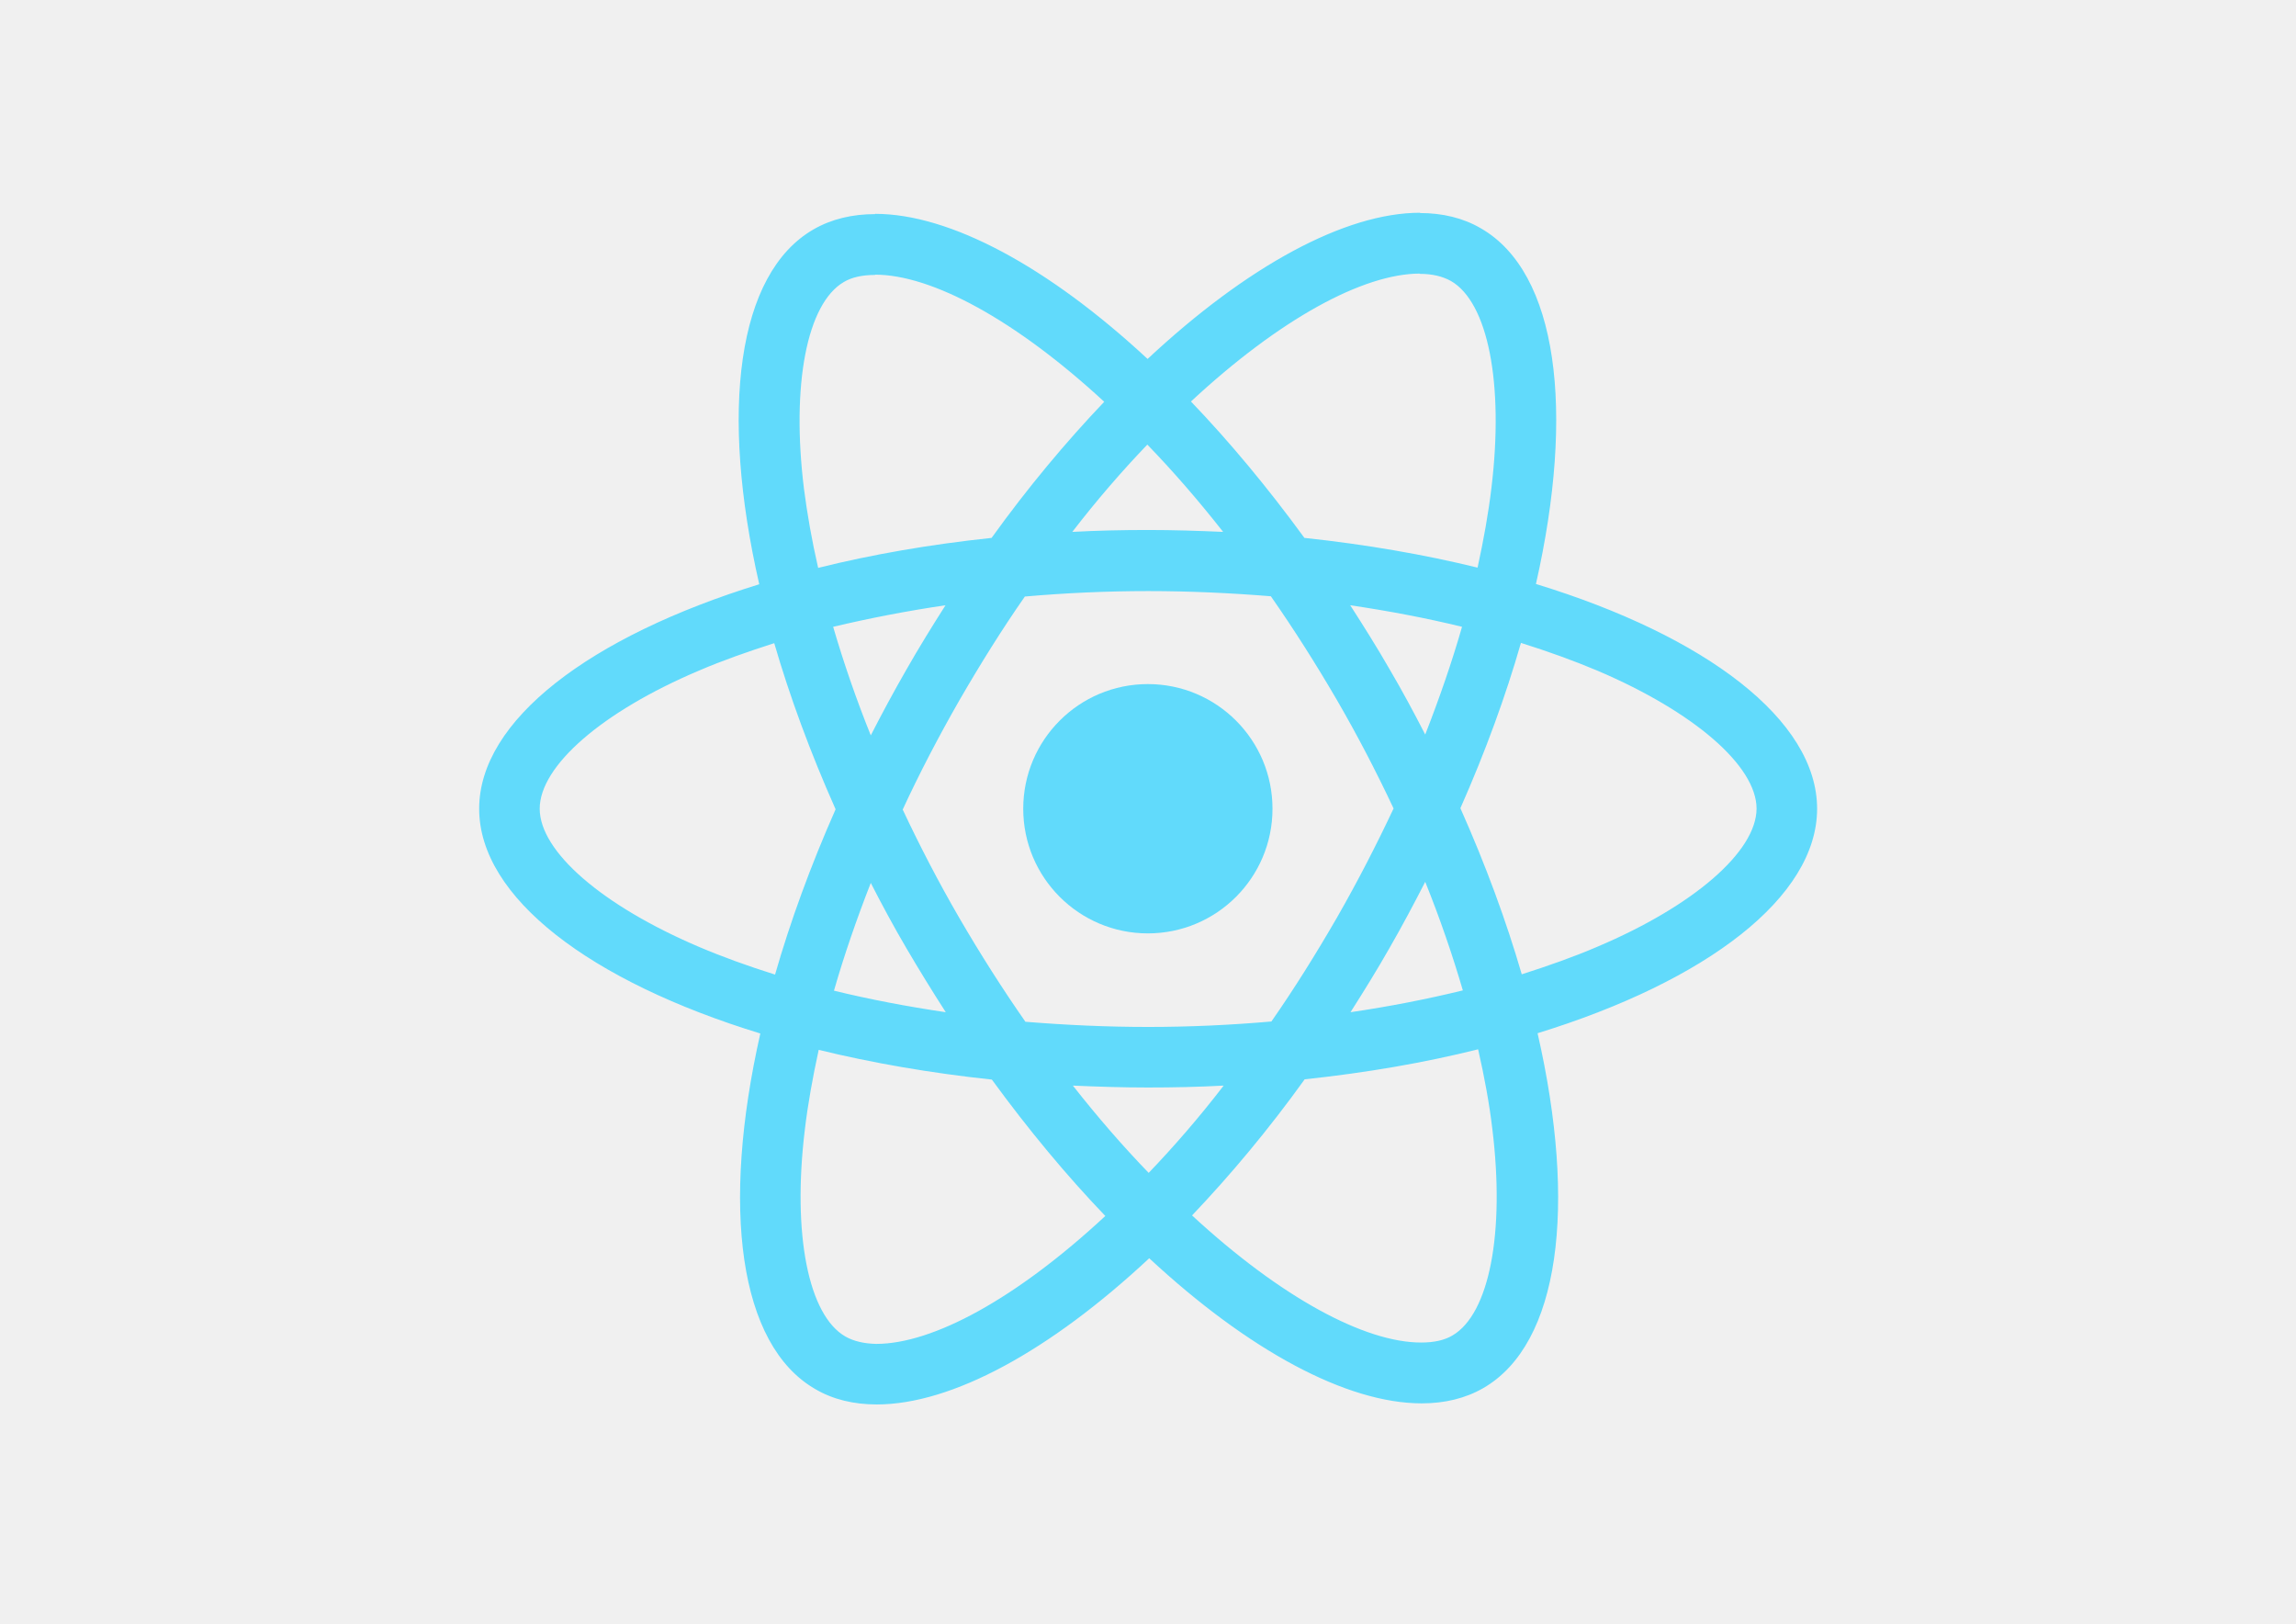
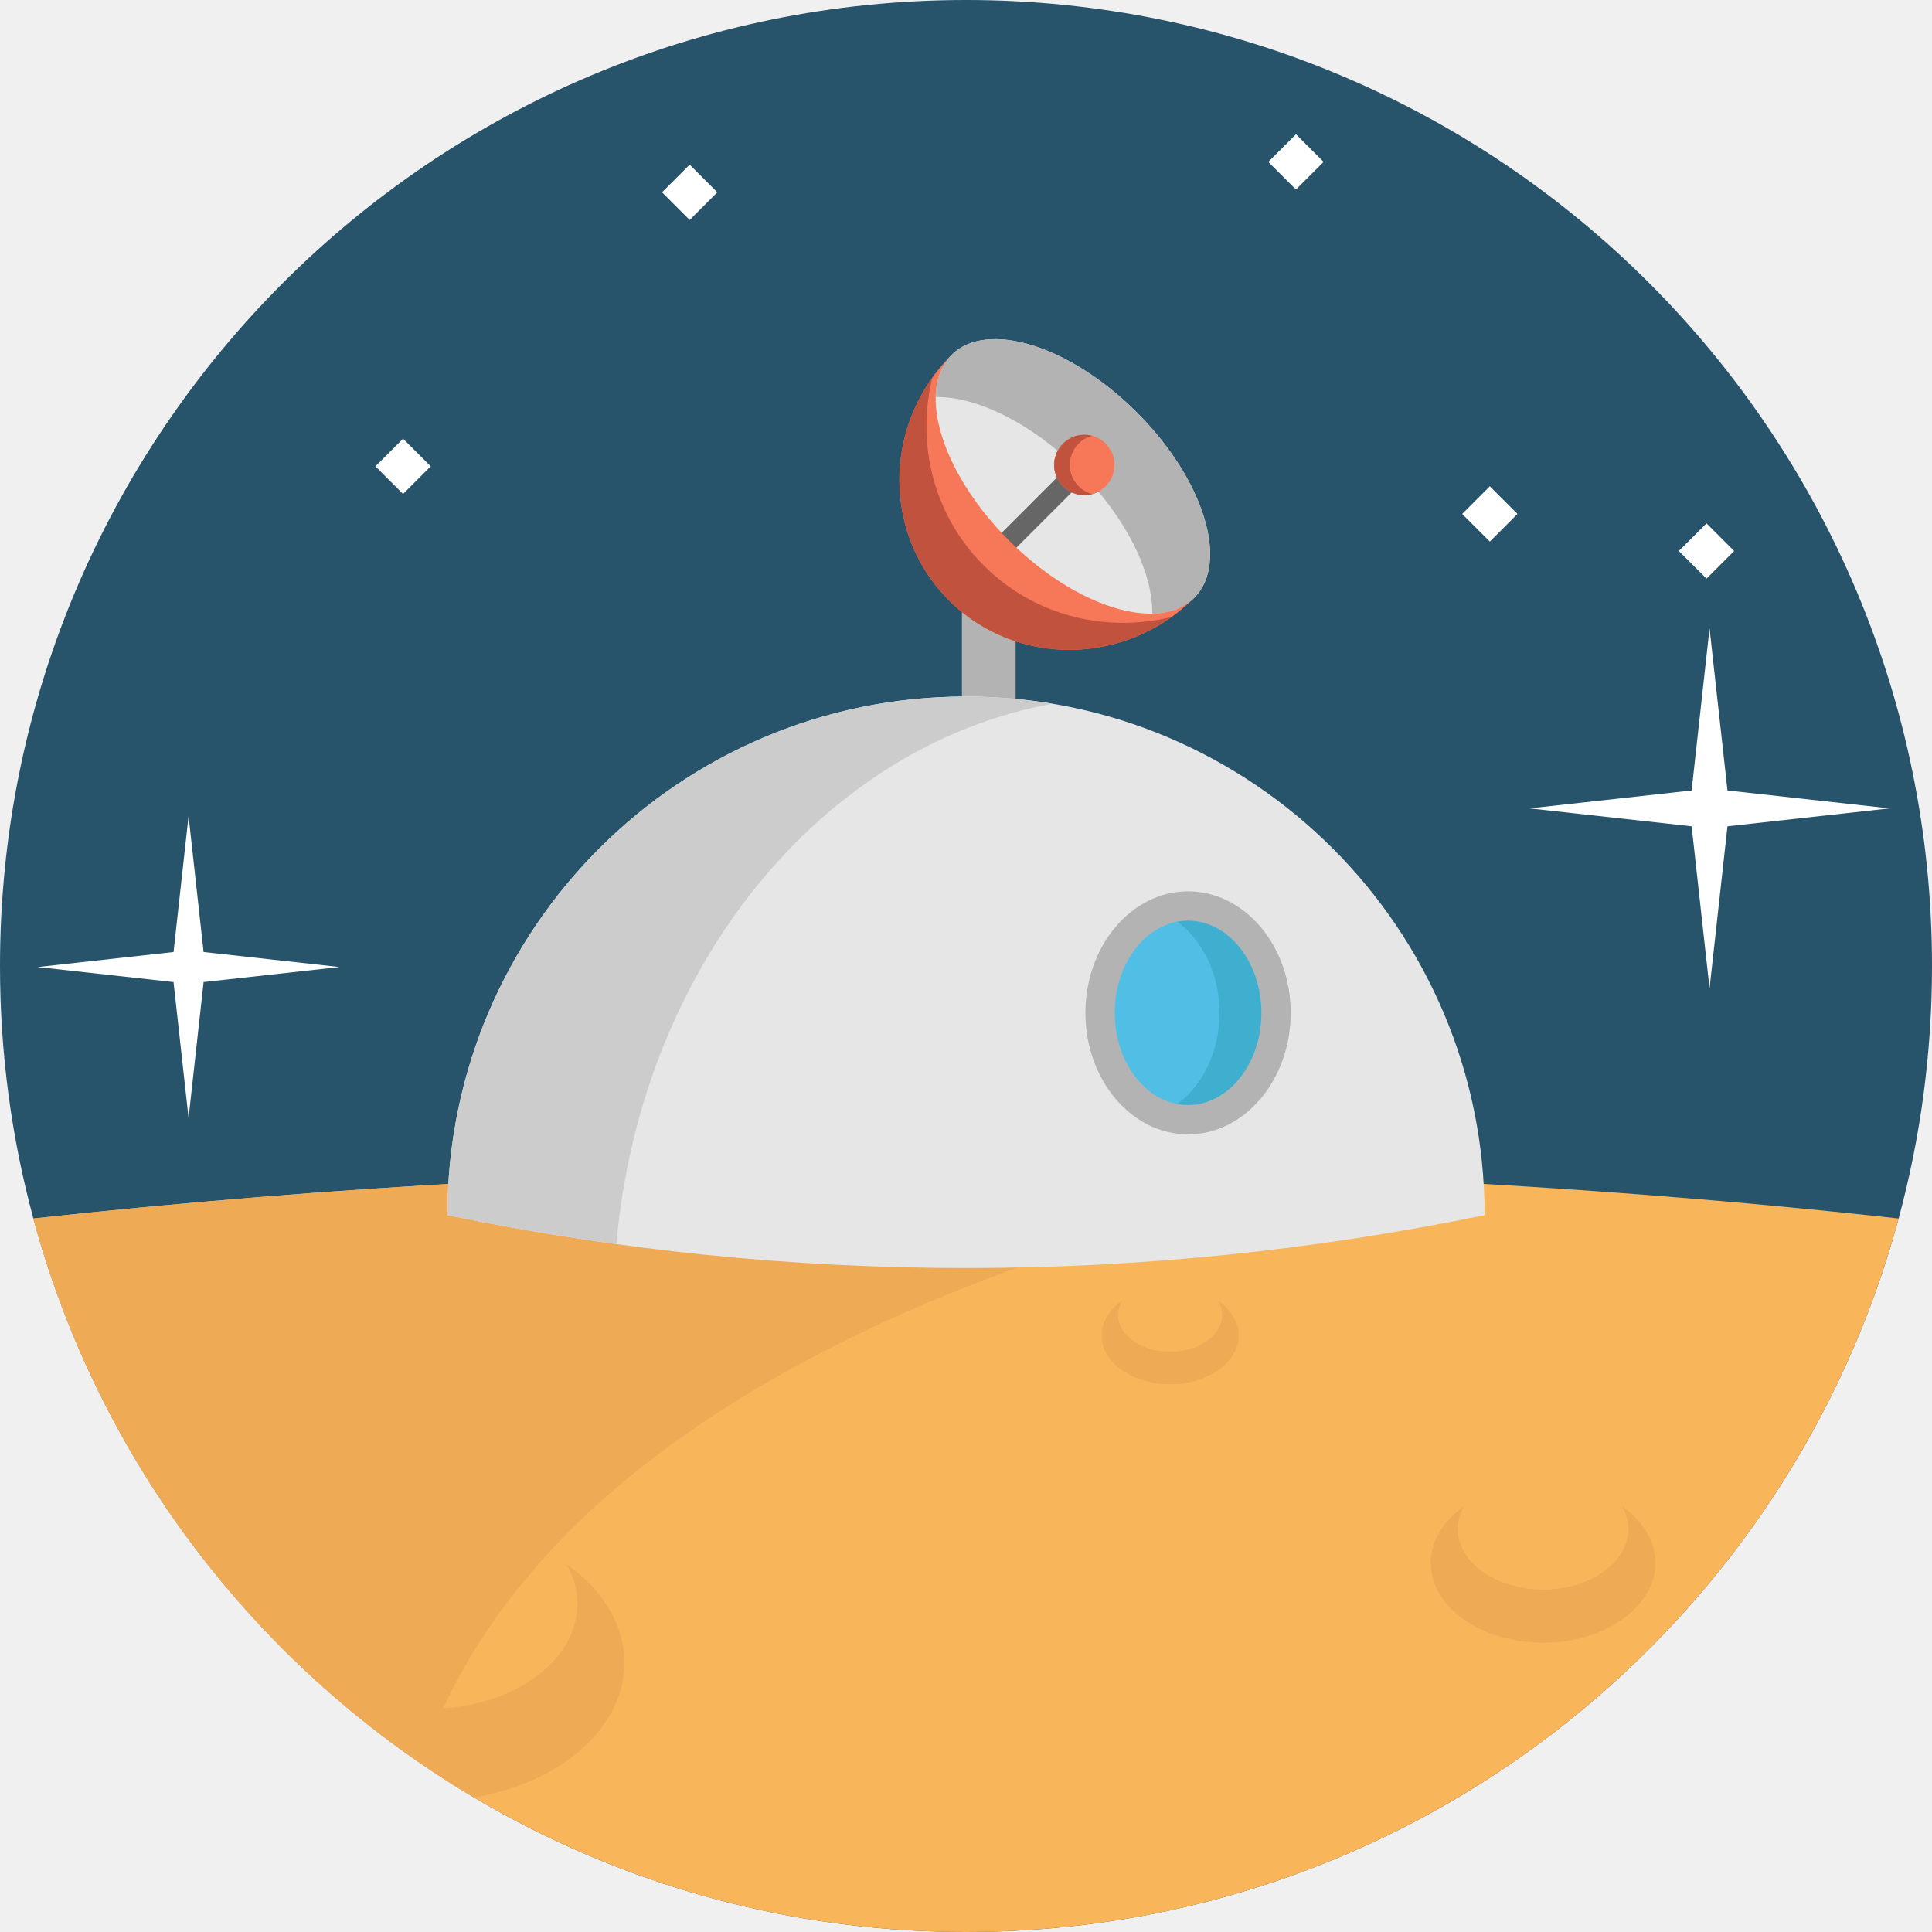
- <svg xmlns="http://www.w3.org/2000/svg" viewBox="0 0 841.9 595.3">
-   <g fill="#61DAFB">
-     <path d="M666.3 296.5c0-32.5-40.7-63.3-103.1-82.4 14.4-63.6 8-114.2-20.2-130.4-6.5-3.8-14.1-5.6-22.4-5.6v22.3c4.6 0 8.3.9 11.4 2.6 13.6 7.8 19.5 37.5 14.9 75.7-1.1 9.4-2.9 19.3-5.1 29.4-19.6-4.8-41-8.5-63.5-10.9-13.5-18.5-27.5-35.3-41.6-50 32.6-30.3 63.2-46.9 84-46.9V78c-27.5 0-63.5 19.6-99.9 53.6-36.4-33.8-72.4-53.2-99.9-53.2v22.3c20.7 0 51.4 16.5 84 46.6-14 14.7-28 31.4-41.3 49.9-22.6 2.4-44 6.1-63.6 11-2.3-10-4-19.7-5.2-29-4.7-38.2 1.1-67.9 14.6-75.8 3-1.8 6.9-2.6 11.5-2.6V78.5c-8.4 0-16 1.8-22.6 5.6-28.1 16.2-34.4 66.7-19.9 130.1-62.2 19.2-102.7 49.9-102.7 82.3 0 32.5 40.7 63.3 103.1 82.4-14.4 63.6-8 114.2 20.2 130.4 6.5 3.8 14.1 5.6 22.5 5.6 27.5 0 63.5-19.6 99.9-53.6 36.4 33.8 72.4 53.2 99.9 53.2 8.4 0 16-1.8 22.6-5.6 28.1-16.2 34.4-66.7 19.9-130.1 62-19.1 102.5-49.9 102.5-82.3zm-130.2-66.7c-3.7 12.9-8.3 26.2-13.5 39.5-4.1-8-8.4-16-13.1-24-4.6-8-9.5-15.8-14.4-23.4 14.2 2.1 27.9 4.7 41 7.9zm-45.8 106.5c-7.8 13.5-15.8 26.3-24.1 38.2-14.9 1.3-30 2-45.2 2-15.1 0-30.2-.7-45-1.9-8.3-11.9-16.4-24.6-24.2-38-7.6-13.1-14.5-26.4-20.8-39.8 6.2-13.4 13.2-26.8 20.7-39.9 7.8-13.5 15.8-26.3 24.1-38.2 14.9-1.3 30-2 45.2-2 15.1 0 30.2.7 45 1.9 8.3 11.9 16.4 24.6 24.2 38 7.6 13.1 14.5 26.4 20.8 39.8-6.3 13.4-13.2 26.8-20.7 39.9zm32.3-13c5.4 13.4 10 26.8 13.8 39.8-13.1 3.2-26.9 5.9-41.2 8 4.9-7.7 9.8-15.6 14.4-23.7 4.6-8 8.9-16.1 13-24.1zM421.2 430c-9.3-9.6-18.6-20.3-27.8-32 9 .4 18.2.7 27.5.7 9.4 0 18.7-.2 27.8-.7-9 11.7-18.3 22.4-27.5 32zm-74.4-58.9c-14.2-2.1-27.9-4.7-41-7.9 3.7-12.9 8.3-26.2 13.5-39.5 4.1 8 8.4 16 13.1 24 4.7 8 9.5 15.8 14.4 23.4zM420.7 163c9.3 9.6 18.6 20.3 27.8 32-9-.4-18.2-.7-27.5-.7-9.4 0-18.7.2-27.8.7 9-11.7 18.3-22.4 27.5-32zm-74 58.9c-4.9 7.7-9.8 15.6-14.4 23.7-4.6 8-8.9 16-13 24-5.4-13.4-10-26.8-13.8-39.8 13.1-3.1 26.9-5.8 41.2-7.9zm-90.5 125.2c-35.4-15.1-58.3-34.9-58.3-50.6 0-15.7 22.9-35.6 58.3-50.6 8.6-3.7 18-7 27.7-10.1 5.7 19.6 13.2 40 22.5 60.9-9.2 20.8-16.6 41.1-22.2 60.6-9.9-3.1-19.3-6.5-28-10.2zM310 490c-13.6-7.8-19.5-37.5-14.9-75.7 1.1-9.4 2.9-19.3 5.1-29.4 19.6 4.8 41 8.5 63.5 10.9 13.5 18.5 27.5 35.3 41.6 50-32.6 30.3-63.2 46.9-84 46.9-4.5-.1-8.3-1-11.3-2.7zm237.2-76.2c4.7 38.2-1.1 67.9-14.6 75.8-3 1.8-6.9 2.6-11.5 2.6-20.7 0-51.4-16.5-84-46.6 14-14.7 28-31.4 41.3-49.9 22.6-2.4 44-6.1 63.6-11 2.3 10.1 4.1 19.8 5.2 29.1zm38.5-66.7c-8.6 3.7-18 7-27.7 10.1-5.7-19.6-13.2-40-22.5-60.9 9.2-20.8 16.6-41.1 22.2-60.6 9.9 3.1 19.3 6.5 28.1 10.2 35.4 15.1 58.3 34.9 58.3 50.6-.1 15.7-23 35.6-58.4 50.6zM320.8 78.4z" />
-     <circle cx="420.9" cy="296.5" r="45.7" />
-     <path d="M520.5 78.1z" />
+ <svg xmlns="http://www.w3.org/2000/svg" version="1.1" id="Capa_1" x="0px" y="0px" viewBox="0 0 512 512" style="enable-background:new 0 0 512 512;" xml:space="preserve">
+   <path style="fill:#27536B;" d="M512,255.994c0,23.15-3.076,45.59-8.838,66.919c-14.412,53.351-45.623,99.795-87.615,133.293  c-12.869,10.282-26.747,19.331-41.459,26.992C338.757,501.596,298.597,512,256.006,512s-82.763-10.404-118.093-28.802  c-24.716-12.869-47.066-29.668-66.23-49.553c-29.49-30.589-51.441-68.495-62.844-110.732C3.076,301.584,0,279.145,0,255.994  C0,114.607,114.618,0,256.006,0C397.382,0,512,114.607,512,255.994z" />
+   <rect x="254.917" y="153.501" style="fill:#B3B3B3;" width="14.236" height="40.038" />
+   <path style="fill:#F9B55A;" d="M503.162,322.913c-14.412,53.351-45.623,99.795-87.615,133.293  c-12.869,10.282-26.747,19.331-41.459,26.992C338.757,501.596,298.597,512,256.006,512s-82.763-10.404-118.093-28.802  c-4.186-2.176-8.294-4.463-12.336-6.862c-4.752-2.82-9.404-5.796-13.946-8.905c-14.456-9.882-27.836-21.218-39.949-33.787  c-2.01-2.087-3.997-4.219-5.929-6.373C39.239,397.86,19.464,362.263,8.838,322.913c77.678-8.494,160.785-13.102,247.179-13.102  c35.297,0,70.05,0.766,104.114,2.265C409.418,314.219,457.239,317.883,503.162,322.913z" />
+   <g>
+     <polygon style="fill:#FFFFFF;" points="457.798,218.982 500.755,214.233 457.798,209.484 453.049,166.527 448.3,209.484    405.343,214.233 448.3,218.982 453.049,261.939  " />
+     <polygon style="fill:#FFFFFF;" points="53.955,260.257 89.974,256.275 53.955,252.294 49.973,216.274 45.99,252.294 9.972,256.275    45.99,260.257 49.973,296.277  " />
  </g>
+   <path style="fill:#EFAA56;" d="M360.131,312.077c0,0-207.052,30.467-248.5,155.355c-14.456-9.882-27.836-21.218-39.949-33.787  c-2.01-2.087-3.997-4.219-5.929-6.373C39.239,397.86,19.464,362.263,8.838,322.913c77.678-8.494,160.785-13.102,247.179-13.102  C291.314,309.811,326.066,310.578,360.131,312.077z" />
+   <g>
+     <rect x="389.633" y="131.013" transform="matrix(-0.7071 -0.7071 0.7071 -0.7071 577.687 511.6745)" style="fill:#FFFFFF;" width="10.362" height="10.362" />
+     <rect x="447.06" y="140.83" transform="matrix(-0.7071 -0.7071 0.7071 -0.7071 668.7774 569.0401)" style="fill:#FFFFFF;" width="10.362" height="10.362" />
+     <rect x="101.634" y="118.396" transform="matrix(-0.7071 -0.7071 0.7071 -0.7071 94.963 286.4897)" style="fill:#FFFFFF;" width="10.362" height="10.362" />
+     <rect x="338.263" y="37.719" transform="matrix(-0.7071 -0.7071 0.7071 -0.7071 555.9611 316.0877)" style="fill:#FFFFFF;" width="10.362" height="10.362" />
+     <rect x="177.588" y="45.779" transform="matrix(-0.7071 -0.7071 0.7071 -0.7071 275.972 216.231)" style="fill:#FFFFFF;" width="10.362" height="10.362" />
+   </g>
+   <g>
+     <path style="fill:#EFAA56;" d="M438.681,414.192c0-5.871-3.369-11.182-8.806-15.015c1.055,1.856,1.641,3.882,1.641,6.007   c0,8.868-10.118,16.057-22.599,16.057s-22.599-7.189-22.599-16.057c0-2.124,0.586-4.15,1.641-6.007   c-5.437,3.832-8.807,9.143-8.807,15.015c0,11.681,13.326,21.149,29.765,21.149S438.681,425.873,438.681,414.192z" />
+     <path style="fill:#EFAA56;" d="M328.258,353.933c0-3.582-2.055-6.823-5.373-9.16c0.644,1.133,1.002,2.368,1.002,3.665   c0,5.411-6.173,9.797-13.789,9.797s-13.789-4.387-13.789-9.797c0-1.296,0.358-2.533,1.001-3.665   c-3.318,2.338-5.373,5.578-5.373,9.161c0,7.126,8.131,12.903,18.16,12.903C320.127,366.837,328.258,361.06,328.258,353.933z" />
+     <path style="fill:#EFAA56;" d="M165.459,440.618c0,17.388-17.032,31.944-39.883,35.719c-19.852-11.78-37.973-26.17-53.895-42.692   c-2.01-2.087-3.997-4.219-5.929-6.373c2.643-4.808,6.673-9.127,11.736-12.691c-1.821,3.22-2.842,6.729-2.842,10.415   c0,15.378,17.543,27.847,39.194,27.847c21.64,0,39.183-12.469,39.183-27.847c0-3.686-1.01-7.195-2.842-10.415   C159.608,421.221,165.459,430.436,165.459,440.618z" />
+   </g>
+   <path style="fill:#E6E6E6;" d="M393.438,322.025c0-75.905-61.533-137.438-137.438-137.438S118.562,246.12,118.562,322.025  l0.011,0.002C209.241,340.718,302.77,340.717,393.438,322.025L393.438,322.025z" />
+   <path style="fill:#CCCCCC;" d="M278.896,186.496c-7.447-1.249-15.094-1.91-22.896-1.91c-75.905,0-137.438,61.533-137.438,137.438  l0.011,0.002c14.856,3.062,29.79,5.614,44.775,7.672C169.783,256.419,217.666,197.643,278.896,186.496z" />
+   <path style="fill:#3EAFCE;" d="M338.164,268.416c0,15.633-10.437,28.313-23.317,28.313c-2.62,0-5.141-0.522-7.495-1.51  c-9.205-3.775-15.822-14.356-15.822-26.803c0-12.447,6.617-23.028,15.822-26.803c2.354-0.988,4.874-1.51,7.495-1.51  C327.727,240.102,338.164,252.782,338.164,268.416z" />
+   <path style="fill:#51BEE5;" d="M323.175,268.416c0,12.447-6.617,23.028-15.822,26.803c-9.205-3.775-15.822-14.356-15.822-26.803  c0-12.447,6.617-23.028,15.822-26.803C316.558,245.388,323.175,255.969,323.175,268.416z" />
+   <path style="fill:#B3B3B3;" d="M314.848,300.615c-15,0-27.203-14.444-27.203-32.199s12.202-32.199,27.203-32.199  c15,0,27.203,14.444,27.203,32.199S329.848,300.615,314.848,300.615z M314.848,243.989c-10.713,0-19.431,10.958-19.431,24.427  c0,13.469,8.717,24.427,19.431,24.427c10.713,0,19.431-10.958,19.431-24.427S325.562,243.989,314.848,243.989z" />
+   <path style="fill:#E6E6E6;" d="M301.278,109.297c17.765,17.765,24.579,39.758,15.215,49.123c-0.092,0.092-0.18,0.18-0.272,0.264  c-9.512,8.969-37.915,8.778-55.515-8.817c-17.595-17.6-17.788-46.002-8.82-55.514c0.084-0.092,0.173-0.18,0.264-0.272  C261.515,84.718,283.509,91.529,301.278,109.297z M293.018,128.858c3.121-3.121,3.121-8.179,0-11.3  c-3.121-3.121-8.182-3.121-11.304,0c-3.121,3.121-3.121,8.179,0,11.3C284.835,131.979,289.896,131.979,293.018,128.858z" />
+   <path style="fill:#B3B3B3;" d="M301.278,109.297c-17.768-17.768-39.763-24.579-49.126-15.215c-0.092,0.092-0.18,0.18-0.264,0.272  c-2.585,2.74-3.855,6.496-3.933,10.873c10.824-0.198,25.454,6.881,37.985,19.412c12.528,12.528,19.609,27.157,19.412,37.977  c4.377-0.081,8.13-1.351,10.87-3.933c0.092-0.084,0.18-0.173,0.272-0.264C325.857,149.057,319.043,127.062,301.278,109.297z" />
+   <rect x="272.029" y="123.241" transform="matrix(-0.7071 -0.7072 0.7072 -0.7071 373.0861 426.1252)" style="fill:#666666;" width="5.552" height="25.091" />
+   <circle style="fill:#F77759;" cx="287.361" cy="123.212" r="7.992" />
+   <path style="fill:#C1533E;" d="M285.846,128.858c-3.121-3.121-3.121-8.179,0-11.3c1.03-1.029,2.273-1.712,3.585-2.063  c-2.666-0.712-5.627-0.029-7.719,2.063c-3.121,3.121-3.121,8.179,0,11.3c2.092,2.092,5.052,2.775,7.719,2.063  C288.119,130.57,286.877,129.888,285.846,128.858z" />
+   <path style="fill:#F77759;" d="M267.366,143.205c17.6,17.595,39.343,24.448,48.855,15.48  c-11.279,11.107-26.702,15.395-41.007,12.813c-5.777-1.037-11.374-3.199-16.439-6.49c-2.589-1.672-5.036-3.643-7.3-5.908  c-1.661-1.661-3.167-3.424-4.511-5.265c-12.972-17.754-11.275-43.031,4.923-59.481C242.918,103.867,249.771,125.606,267.366,143.205  z" />
+   <path style="fill:#C1533E;" d="M310.528,163.477c-10.478,7.506-23.291,10.189-35.315,8.02c-5.777-1.037-11.374-3.199-16.439-6.49  c-2.588-1.672-5.036-3.643-7.3-5.908c-1.661-1.661-3.167-3.424-4.511-5.266c-11.554-15.814-11.47-37.593,0.134-53.788  c-3.696,14.918-0.914,30.998,8.391,43.73c1.556,2.131,3.298,4.169,5.22,6.091c2.62,2.62,5.453,4.902,8.447,6.835  c5.858,3.809,12.333,6.31,19.021,7.509C295.549,165.541,303.177,165.294,310.528,163.477z" />
+   <g>
+ </g>
+   <g>
+ </g>
+   <g>
+ </g>
+   <g>
+ </g>
+   <g>
+ </g>
+   <g>
+ </g>
+   <g>
+ </g>
+   <g>
+ </g>
+   <g>
+ </g>
+   <g>
+ </g>
+   <g>
+ </g>
+   <g>
+ </g>
+   <g>
+ </g>
+   <g>
+ </g>
+   <g>
+ </g>
</svg>
